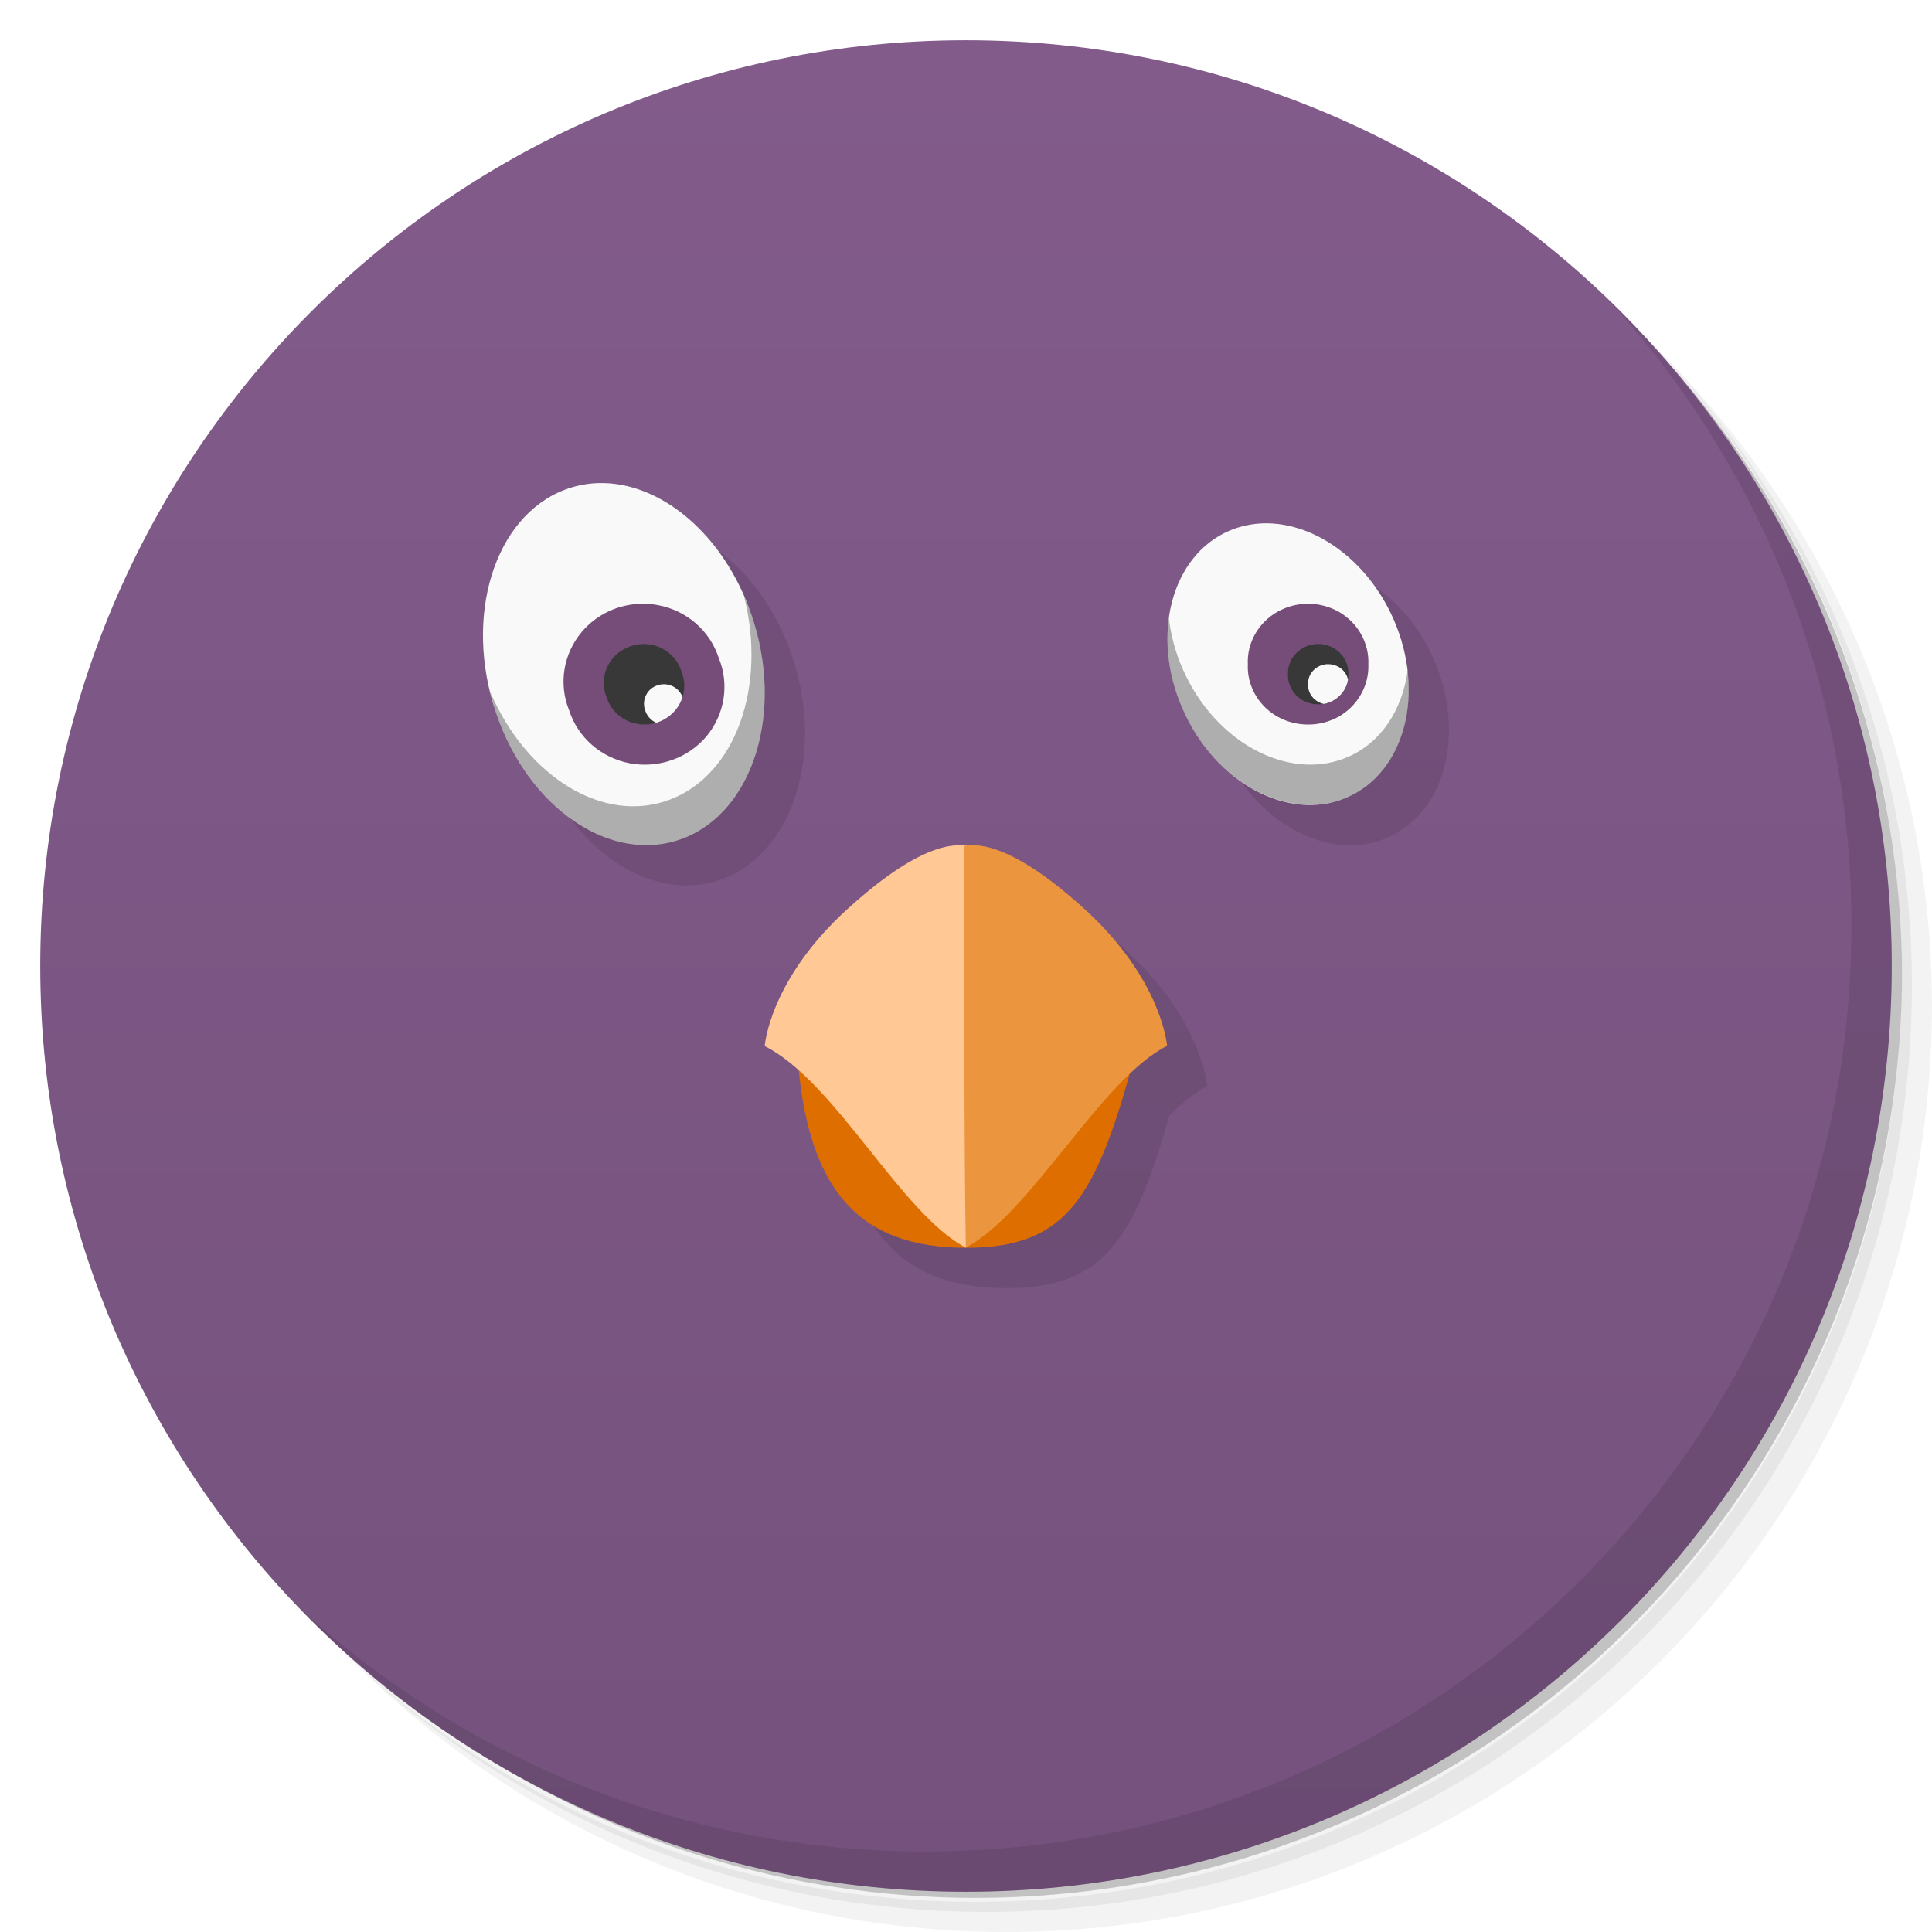
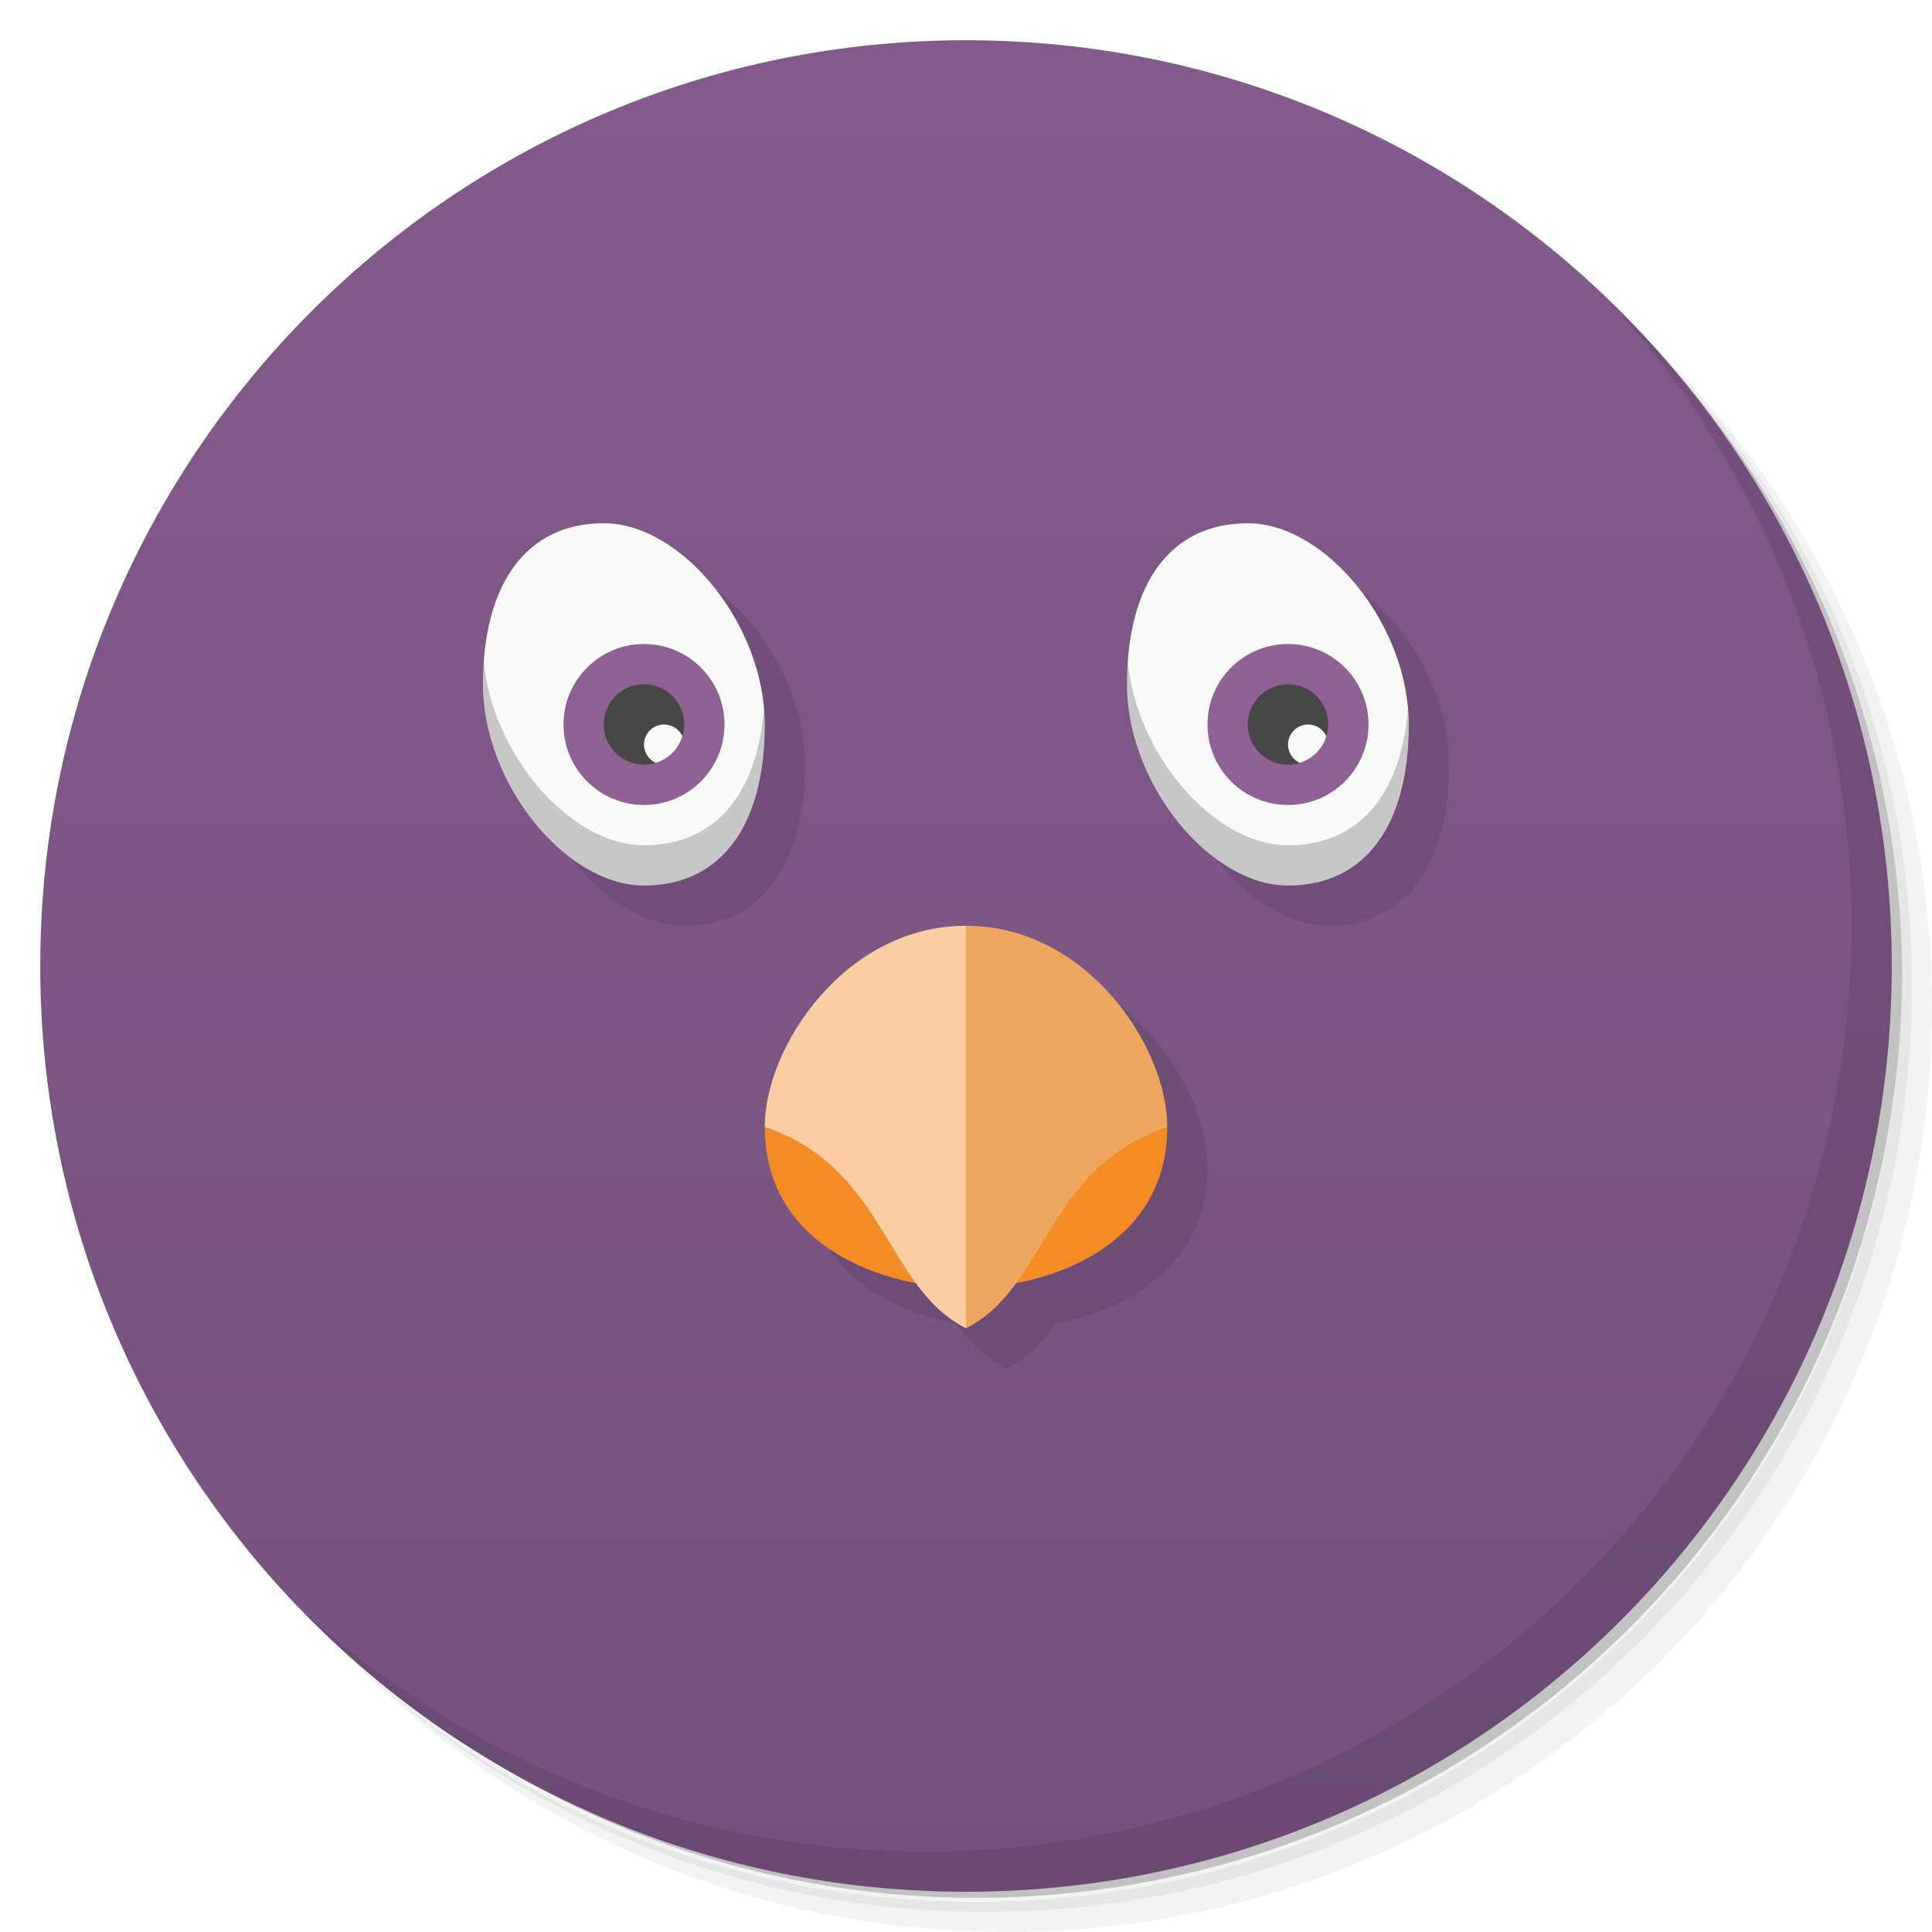
<svg xmlns="http://www.w3.org/2000/svg" version="1.1" viewBox="0 0 48 48">
  <defs>
    <linearGradient id="bg" x1="1" x2="47" gradientTransform="matrix(0 -1 1 0 -1.5e-6 48)" gradientUnits="userSpaceOnUse">
      <stop style="stop-color:#75527d" offset="0" />
      <stop style="stop-color:#825b8b" offset="1" />
    </linearGradient>
  </defs>
  <path d="m36.31 5c5.859 4.062 9.688 10.831 9.688 18.5 0 12.426-10.07 22.5-22.5 22.5-7.669 0-14.438-3.828-18.5-9.688 1.037 1.822 2.306 3.499 3.781 4.969 4.085 3.712 9.514 5.969 15.469 5.969 12.703 0 23-10.298 23-23 0-5.954-2.256-11.384-5.969-15.469-1.469-1.475-3.147-2.744-4.969-3.781zm4.969 3.781c3.854 4.113 6.219 9.637 6.219 15.719 0 12.703-10.297 23-23 23-6.081 0-11.606-2.364-15.719-6.219 4.16 4.144 9.883 6.719 16.219 6.719 12.703 0 23-10.298 23-23 0-6.335-2.575-12.06-6.719-16.219z" style="opacity:.05" />
  <path d="m41.28 8.781c3.712 4.085 5.969 9.514 5.969 15.469 0 12.703-10.297 23-23 23-5.954 0-11.384-2.256-15.469-5.969 4.113 3.854 9.637 6.219 15.719 6.219 12.703 0 23-10.298 23-23 0-6.081-2.364-11.606-6.219-15.719z" style="opacity:.1" />
  <path d="m31.25 2.375c8.615 3.154 14.75 11.417 14.75 21.13 0 12.426-10.07 22.5-22.5 22.5-9.708 0-17.971-6.135-21.12-14.75a23 23 0 0 0 44.875-7 23 23 0 0 0-16-21.875z" style="opacity:.2" />
  <path d="m24 1c12.703 0 23 10.297 23 23s-10.297 23-23 23-23-10.297-23-23 10.297-23 23-23z" style="fill:url(#bg)" />
-   <g transform="translate(1,1)">
-     <g style="opacity:.1">
-       <path transform="translate(-1,-1)" d="m15.871 13.002c-0.284 0.008-0.566 0.062-0.84 0.166-1.754 0.668-2.52 3.152-1.707 5.543 0.809 2.394 2.89 3.789 4.644 3.121s2.52-3.152 1.707-5.543c-0.686-2.02-2.272-3.329-3.805-3.287zm16.521 1c-0.289 0.008-0.574 0.067-0.846 0.182-1.445 0.617-1.969 2.602-1.164 4.43 0.801 1.832 2.629 2.82 4.074 2.203 1.449-0.614 1.969-2.598 1.168-4.43-0.654-1.488-1.981-2.418-3.232-2.385zm-7.213 7.992c-0.075 0-0.134 0.011-0.189 0.02-0.408-0.042-1.211 0.007-2.924 1.56-1.953 1.769-2.064 3.41-2.064 3.41v0.006c0.29 0.146 0.575 0.373 0.859 0.629 0.319 3.02 1.565 4.385 4.146 4.385 2.405 0 3.167-1.186 4.047-4.291 0.318-0.304 0.631-0.573 0.941-0.729 0 0-0.115-1.644-2.064-3.414-1.465-1.324-2.289-1.558-2.75-1.574v-0.002h-0.002z" />
-     </g>
-   </g>
-   <path d="m14.871 12.002c-0.284 0.008-0.566 0.062-0.84 0.166-1.754 0.668-2.52 3.152-1.707 5.543 0.809 2.394 2.89 3.789 4.644 3.121s2.52-3.152 1.707-5.543c-0.686-2.02-2.272-3.329-3.805-3.287zm16.521 1c-0.289 0.008-0.574 0.067-0.846 0.182-1.445 0.617-1.969 2.602-1.164 4.43 0.801 1.832 2.629 2.82 4.074 2.203 1.449-0.614 1.969-2.598 1.168-4.43-0.654-1.488-1.981-2.418-3.232-2.385z" style="fill:#f9f9f9" />
-   <path d="m18.486 14.816c0.566 2.234-0.207 4.429-1.84 5.049-1.637 0.625-3.547-0.553-4.457-2.65l-0.002 0.004c0.043 0.168 0.078 0.328 0.137 0.496 0.813 2.391 2.893 3.789 4.646 3.121 1.754-0.672 2.52-3.152 1.707-5.547-0.055-0.168-0.121-0.316-0.191-0.473zm10.553 0.527c-0.102 0.707 0.006 1.516 0.346 2.281 0.805 1.832 2.641 2.8 4.09 2.188 1.109-0.473 1.66-1.762 1.5-3.16-0.137 0.984-0.656 1.801-1.5 2.16-1.445 0.617-3.285-0.354-4.09-2.188-0.188-0.43-0.299-0.855-0.346-1.281z" style="fill-opacity:.302" />
-   <path d="m15.951 15c-0.576 0.006-1.127 0.259-1.5 0.703-0.459 0.547-0.578 1.295-0.309 1.951 0.219 0.675 0.796 1.174 1.506 1.31 0.709 0.132 1.438-0.122 1.9-0.666 0.459-0.547 0.578-1.298 0.309-1.951-0.219-0.675-0.796-1.18-1.506-1.312-0.134-0.026-0.267-0.037-0.4-0.035zm16.549 0c-0.266 0-0.531 0.068-0.768 0.203-0.472 0.272-0.753 0.768-0.73 1.299-0.024 0.527 0.257 1.028 0.73 1.299 0.472 0.267 1.062 0.267 1.535 0 0.468-0.272 0.75-0.772 0.73-1.299 0.02-0.531-0.261-1.028-0.73-1.299-0.236-0.135-0.502-0.203-0.768-0.203z" style="fill:#754d78" />
-   <path d="m15.975 16c-0.286 0.006-0.563 0.135-0.75 0.352-0.231 0.275-0.287 0.651-0.152 0.975 0.108 0.339 0.396 0.593 0.754 0.656 0.354 0.067 0.719-0.061 0.949-0.332 0.231-0.275 0.287-0.647 0.152-0.975v-0.004c-0.108-0.335-0.396-0.589-0.754-0.656-0.066-0.012-0.133-0.017-0.199-0.016zm16.775 0c-0.133 0-0.266 0.034-0.385 0.102-0.234 0.136-0.377 0.385-0.365 0.648-0.012 0.264 0.131 0.512 0.365 0.648 0.239 0.136 0.531 0.136 0.77 0 0.234-0.136 0.377-0.385 0.365-0.648 0.012-0.264-0.131-0.512-0.365-0.648-0.12-0.068-0.252-0.102-0.385-0.102z" style="fill:#383838" />
-   <path d="m28.2 26.2c-0.949 3.508-1.656 4.801-4.195 4.801-2.703 0-3.953-1.469-4.195-4.801 3.01-0.875 5.32-0.906 8.391 0" style="fill:#de6e00" />
-   <path d="m19 25.984s0.113-1.641 2.066-3.41c1.953-1.77 2.758-1.594 3.098-1.547 0.023 2.02-0.133 7.867-0.164 9.973-1.609-0.836-3.242-4.125-5-5.01" style="fill:#ffc894" />
-   <path d="m24.18 20.996c0.461 0.016 1.285 0.25 2.75 1.574 1.949 1.77 2.066 3.414 2.066 3.414-1.633 0.82-3.391 4.176-5 5.01-0.043-2.121-0.043-7.859-0.043-9.977 0.063-8e-3 0.137-0.023 0.227-0.023" style="fill:#eb953e" />
+   <path d="m16 14c-1.933 0-3 1.515-3 4s2.067 5 4 5 3-1.515 3-4-2.067-5-4-5zm16 0c-1.933 0-3 1.515-3 4s2.067 5 4 5 3-1.515 3-4-2.067-5-4-5zm-7 10c-3 0-5 3-5 5 0 2.419 1.952 3.538 3.756 3.881 0.338 0.462 0.723 0.859 1.244 1.119 0.521-0.261 0.906-0.658 1.244-1.119 1.804-0.342 3.756-1.462 3.756-3.881 0-2-2-5-5-5z" style="opacity:.1" />
+   <path d="m19 28c0 3 3 4 5 4s5-1 5-4z" style="fill:#f38c25" />
+   <path d="m24 23-1 5 1 5c2-1 2-4 5-5 0-2-2-5-5-5z" style="fill:#eea75e" />
  <path d="m40.03 7.531c3.712 4.084 5.969 9.514 5.969 15.469 0 12.703-10.297 23-23 23-5.954 0-11.384-2.256-15.469-5.969 4.178 4.291 10.01 6.969 16.469 6.969 12.703 0 23-10.298 23-23 0-6.462-2.677-12.291-6.969-16.469z" style="opacity:.1" />
-   <path d="m33 16.5c-0.089 0-0.177 0.023-0.258 0.068-0.156 0.09-0.253 0.255-0.242 0.432-0.011 0.176 0.086 0.342 0.242 0.432 0.048 0.027 0.097 0.046 0.148 0.057 0.085-0.016 0.167-0.046 0.244-0.09 0.193-0.112 0.325-0.301 0.357-0.512-0.026-0.132-0.112-0.248-0.234-0.318-0.081-0.045-0.169-0.068-0.258-0.068zm-16.512 0.5c-0.144 0.002-0.283 0.065-0.377 0.176-0.112 0.136-0.143 0.324-0.078 0.486 0.046 0.134 0.145 0.239 0.271 0.295 0.181-0.054 0.345-0.16 0.471-0.307 0.084-0.1 0.144-0.211 0.182-0.33-0.058-0.161-0.196-0.278-0.367-0.311-0.033-0.006-0.068-0.01-0.102-0.01z" style="fill:#f9f9f9" />
+   <path d="m15 13c-1.933 0-3 1.515-3 4s2.067 5 4 5 3-1.515 3-4-2.067-5-4-5zm16 0c-1.933 0-3 1.515-3 4s2.067 5 4 5 3-1.515 3-4-2.067-5-4-5z" style="fill:#f9f9f9" />
+   <path d="m24 23v10c-2-1-2-4-5-5 0-2 2-5 5-5z" style="fill:#facda3" />
+   <path d="m16 16c-1.105 0-2 0.895-2 2s0.895 2 2 2 2-0.895 2-2-0.895-2-2-2zm16 0c-1.105 0-2 0.895-2 2s0.895 2 2 2 2-0.895 2-2-0.895-2-2-2z" style="fill:#8f6293" />
+   <path d="m16 17c-0.552 0-1 0.448-1 1s0.448 1 1 1c0.099-0.001 0.197-0.017 0.291-0.047l0.662-0.662c0.03-0.094 0.046-0.192 0.047-0.291 0-0.552-0.448-1-1-1zm16 0c-0.552 0-1 0.448-1 1s0.448 1 1 1c0.099-0.001 0.197-0.017 0.291-0.047l0.662-0.662c0.03-0.094 0.046-0.192 0.047-0.291 0-0.552-0.448-1-1-1z" style="fill:#474747" />
+   <path d="m16.475 18c-0.264 0.013-0.475 0.232-0.475 0.5 4.34e-4 0.195 0.114 0.372 0.291 0.453 0.317-0.097 0.565-0.345 0.662-0.662-0.081-0.177-0.258-0.291-0.453-0.291-0.009 0-0.017-4.32e-4 -0.025 0zm16 0c-0.264 0.013-0.475 0.232-0.475 0.5 4.34e-4 0.195 0.114 0.372 0.291 0.453 0.317-0.097 0.565-0.345 0.662-0.662-0.081-0.177-0.258-0.291-0.453-0.291-0.009 0-0.017-4.32e-4 -0.025 0z" style="fill:#f9f9f9" />
+   <path d="m12.02 16.424c-0.013 0.186-0.02 0.378-0.02 0.576 0 2.485 2.067 5 4 5s3-1.515 3-4c0-0.142-0.007-0.282-0.02-0.424-0.156 2.141-1.202 3.424-2.981 3.424-1.823 0-3.765-2.237-3.981-4.576zm16 0c-0.013 0.186-0.02 0.378-0.02 0.576 0 2.485 2.067 5 4 5s3-1.515 3-4c0-0.142-0.007-0.282-0.02-0.424-0.156 2.141-1.202 3.424-2.981 3.424-1.823 0-3.765-2.237-3.981-4.576z" style="opacity:.2" />
</svg>
